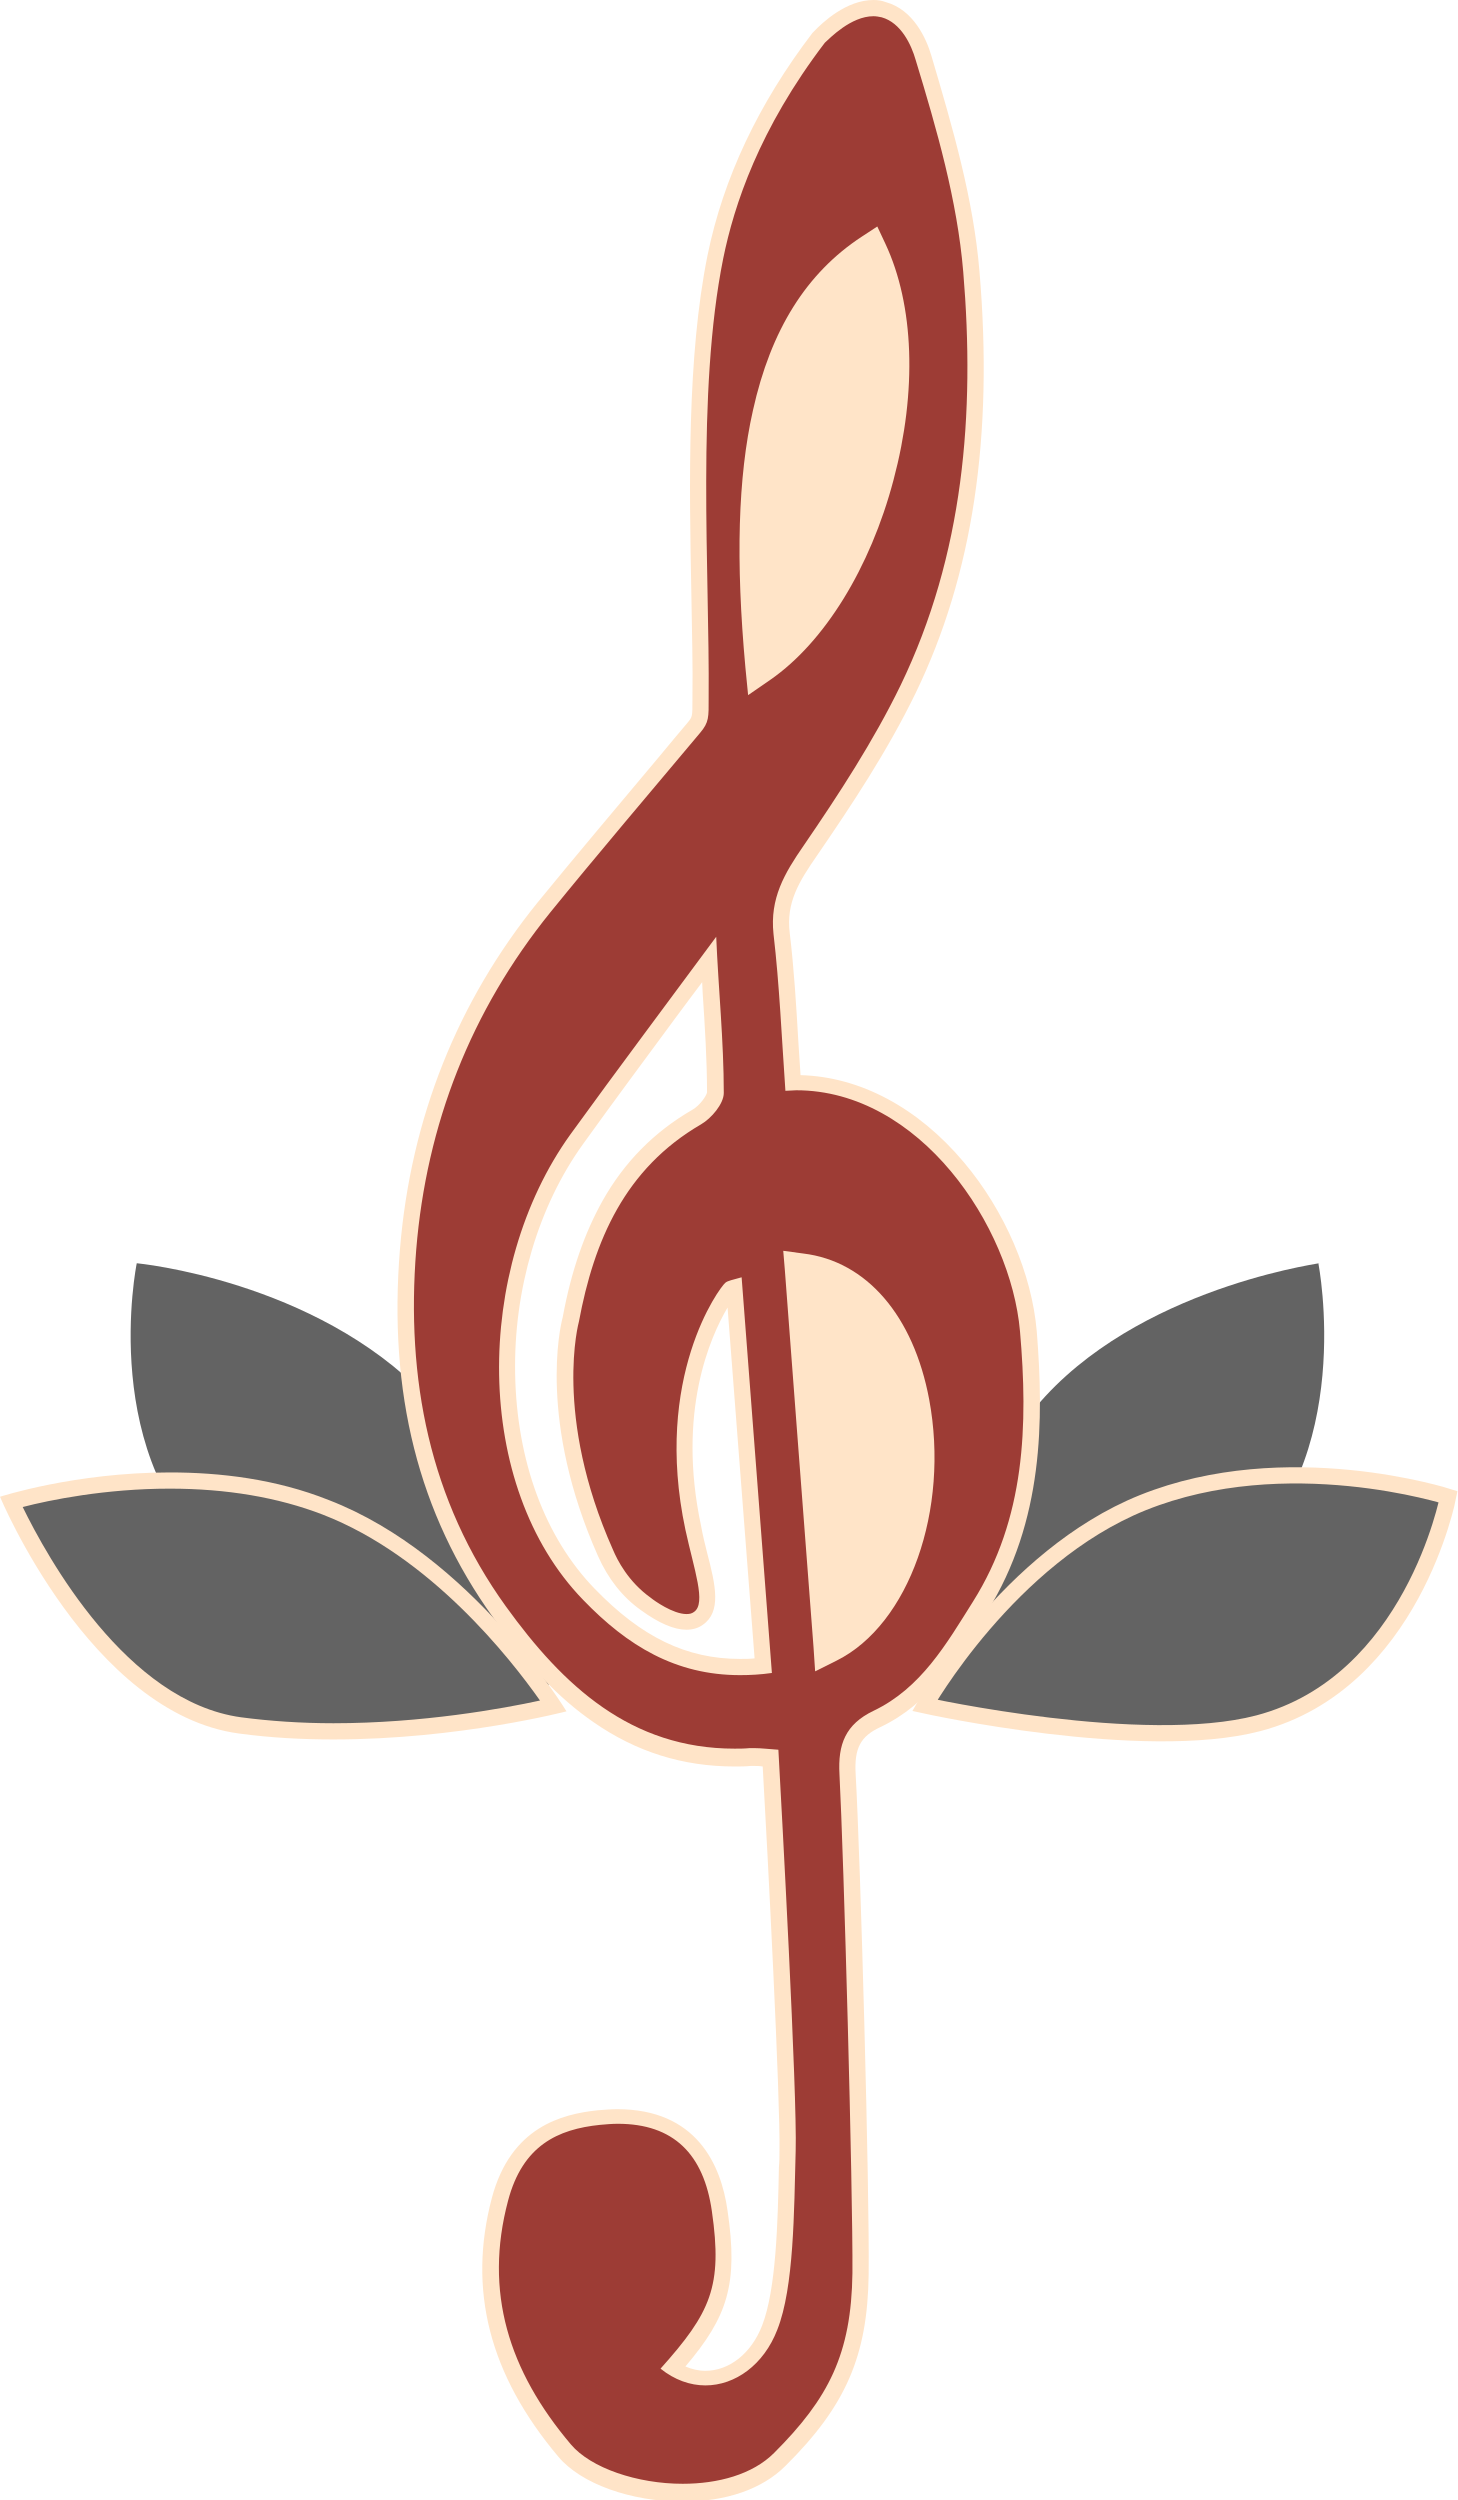
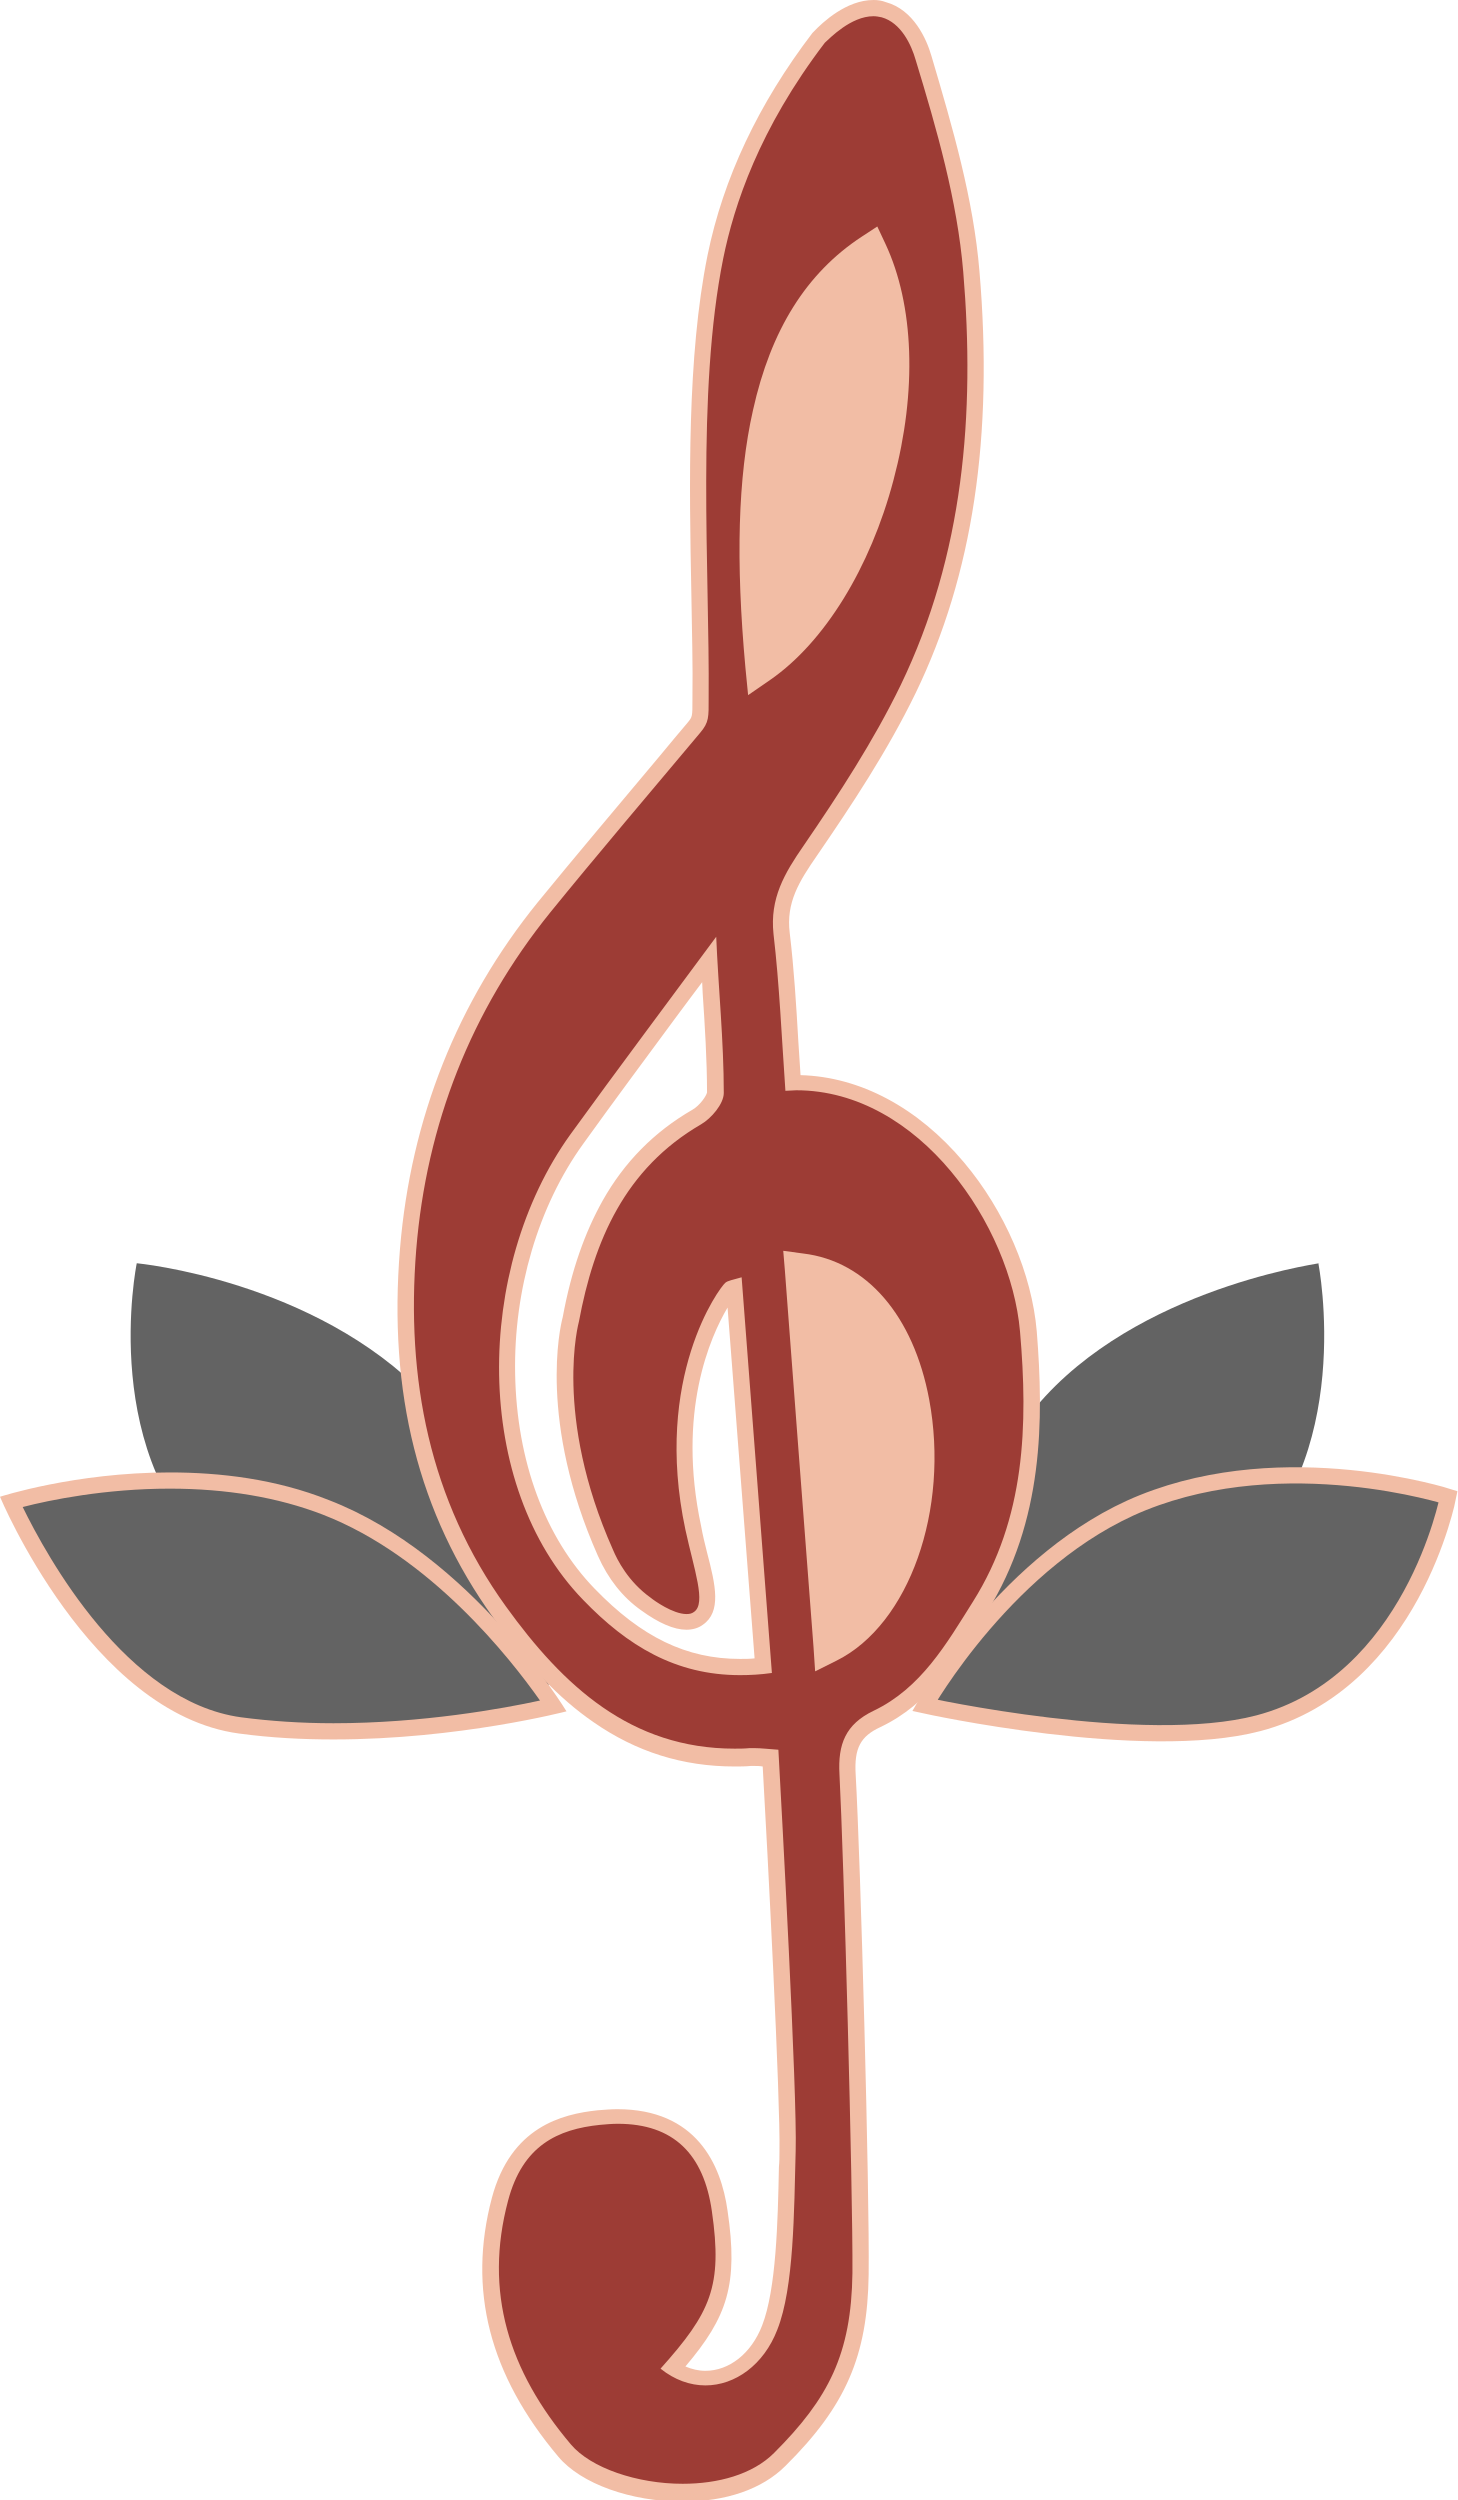
<svg xmlns="http://www.w3.org/2000/svg" version="1.1" id="Layer_1" x="0px" y="0px" viewBox="0 0 269.6 462.5" style="enable-background:new 0 0 269.6 462.5;" xml:space="preserve">
  <style type="text/css">
	.st0{fill:#636363;}
- 	.st1{fill:#636363;stroke:#FFE4C8;stroke-width:3;}
- 	.st2{fill:#FFE4C8;}
+ 	.st1{fill:#636363;stroke:#f2bda5;stroke-width:3;}
+ 	.st2{fill:#f2bda5;}
	.st3{fill:#9D3C35;}
</style>
  <g id="Layer_2_1_">
</g>
  <path class="st0" d="M228.3,289.4c-17.1,14.3-56.8,22.4-56.8,22.4s3.4-33.4,21.9-53.5c19.6-21.2,53.7-24.9,50.5-24.6  C243.9,233.8,251.1,270.3,228.3,289.4z" />
  <path class="st1" d="M232.8,318.8c-21.3,5.6-61.7-3.3-61.7-3.3s15.5-27.5,40.3-37.5c26.6-10.7,56.5-1.1,56.5-1.1  S261.3,311.3,232.8,318.8z" />
  <path class="st0" d="M41.4,289.4c17.7,14.3,60.1,22.4,60.1,22.4s-3.6-33.4-22.7-53.5c-20.6-21.5-53.5-24.6-53.5-24.6  S17.8,270.3,41.4,289.4z" />
  <g>
    <path class="st0" d="M61.7,320.3c-6.1,0-11.9-0.4-17.3-1.1C21,316,5.4,285.1,2.1,277.8c4.1-1.1,15.6-3.9,29.3-3.9   c10.7,0,20.4,1.7,28.9,4.9c22,8.5,37.9,30.4,42.1,36.8C96.8,316.9,80.3,320.3,61.7,320.3L61.7,320.3z" />
    <path class="st2" d="M31.4,275.4c10.5,0,20,1.6,28.3,4.8c19.9,7.7,34.7,26.6,40.2,34.4c-6.9,1.5-21.8,4.2-38.2,4.2   c-6,0-11.8-0.4-17.1-1.1C23.4,314.8,8.7,288,4.2,278.8C9.2,277.5,19.5,275.4,31.4,275.4 M31.4,272.4c-17.6,0-31.4,4.5-31.4,4.5   s16.7,40.1,44.2,43.8c5.9,0.8,11.8,1.1,17.5,1.1c23.2,0,43.1-5.2,43.1-5.2s-17.5-28.9-44-39.1C51,273.6,40.7,272.4,31.4,272.4   L31.4,272.4z" />
  </g>
  <g>
    <g>
      <path class="st3" d="M126.3,461c-9.1,0-17.9-3.1-21.8-7.8c-12.5-14.8-16.4-30-12-46.5c3.2-12.1,11.4-14.4,18.3-15.1    c1.2-0.1,2.3-0.2,3.4-0.2c10.9,0,17.2,5.9,18.9,17.5c2,13.9-0.2,19.3-8.7,29c1.9,1.2,4,1.8,6.1,1.8c5.1,0,9.7-3.6,11.9-9.4    c2.7-6.9,3-19.6,3.2-29.8l0.1-2.7c0.2-10.1-2.4-60-3.1-72.7c-0.2,0-0.4,0-0.6,0c-0.9-0.1-1.7-0.1-2.4-0.1c-0.2,0-0.5,0-0.7,0    c-1,0.1-2,0.1-2.9,0.1c-21.4,0-34.5-14.4-43.5-26.9C79,279.4,73.4,257.4,75.6,231c2-23.8,10.4-45.1,25.1-63.2    c6.2-7.6,15.3-18.4,22.6-27.1l5.1-6.1c1.2-1.5,1.3-2,1.3-5.1v-0.4c0.1-5.9-0.1-12.4-0.2-19.3c-0.4-20.4-0.8-43.6,2.9-62.3    c2.8-14,9.2-27.6,19.1-40.5V6.9l0.1-0.1c1.5-1.6,5.5-5.4,10-5.4c0.7,0,1.3,0.1,1.9,0.2c4.4,1.2,6.5,6.1,7.4,8.9    c4,13.4,7.8,26.4,8.9,39.6c2.6,30.3-1.3,55.6-11.7,77.3c-5.2,10.8-11.7,20.7-18,29.8c-3.5,5-6,9.3-5.3,15.4    c0.8,6.6,1.2,13.2,1.6,20.1c0.2,2.5,0.3,5,0.5,7.5c0.2,0,0.4,0,0.7,0c24.1,0,41.2,26.8,42.9,46c1.4,16,1.4,34.5-8.9,50.9l-1,1.6    c-4.6,7.4-9.5,15.1-18.1,19.2c-4.2,2-5.7,4.8-5.4,10.3c0.8,15.8,2.5,77.2,2.4,92.4c-0.2,14.7-4,23.4-15,34.3    C140.3,458.9,133.9,461,126.3,461z M131.1,177.4c-2.5,3.3-4.9,6.7-7.4,10c-5.6,7.6-11.5,15.4-17.1,23.2    c-17.9,25.1-16.9,64.4,2.3,84.2c9,9.3,17.7,13.5,28,13.5c1.4,0,2.8-0.1,4.3-0.2l-5.4-70c-0.3,0.1-0.6,0.2-0.6,0.2    c-0.1,0.1-12.9,16-6.9,44.3c0.4,1.7,0.8,3.4,1.2,4.9c1.4,5.8,2.5,10-0.2,11.8c-0.6,0.4-1.4,0.6-2.2,0.6c-2.4,0-5.4-1.8-7.5-3.3    c-3.2-2.3-5.7-5.5-7.5-9.5c-10.9-24.6-6.8-41.8-6.4-43.1c3.5-18.6,10.7-30.2,23.3-37.5c1.7-1,3.4-3.3,3.4-4.5    c0-6.1-0.4-12.4-0.8-18.4C131.4,181.6,131.2,179.5,131.1,177.4z M154.7,301.9c10.2-6.9,15.9-25.2,12.7-42.3    c-2.3-12.6-8.9-21.1-17.6-23.1L154.7,301.9z M160.4,48.6c-17.6,13.1-22.9,45.5-19.2,72.4c8.3-6.7,15.4-18.9,19.3-33.2    C164.5,73.2,164.5,58.7,160.4,48.6z" />
      <path class="st2" d="M161.6,3c0.5,0,1,0.1,1.5,0.2c3.6,1,5.5,5.1,6.3,7.9c3.9,12.8,7.7,26,8.8,39.2c2.2,26.2,0.1,52.3-11.6,76.5    c-5,10.3-11.4,20.1-17.9,29.6c-3.6,5.2-6.3,9.8-5.6,16.4c1.1,9.4,1.5,19,2.2,29c0.7,0,1.4-0.1,2-0.1c22.8,0,39.7,25.1,41.4,44.6    c1.5,17.3,1,34.6-8.7,50c-4.9,7.8-9.6,16-18.4,20.2c-5.2,2.5-6.6,6.2-6.3,11.7c0.8,15.4,2.5,76.9,2.4,92.3    c-0.2,15-4.4,23.2-14.5,33.3c-4,4-10.4,5.7-16.9,5.7c-8.4,0-17-2.9-20.7-7.3C94.1,438.6,89.5,424,94,407.1    c2.7-10.2,9.2-13.2,17-14c1.1-0.1,2.2-0.2,3.3-0.2c10.3,0,15.9,5.6,17.4,16.2c2,13.9-0.2,18.7-9.5,29.1c2.6,2.1,5.5,3.1,8.3,3.1    c5.5,0,10.8-3.8,13.3-10.3c3.1-7.8,3.1-22,3.4-33.1c0.3-10.4-2.6-63.4-3.2-74.2c-1.7-0.1-3.1-0.3-4.5-0.3c-0.3,0-0.5,0-0.8,0    c-1,0.1-1.9,0.1-2.8,0.1c-19.2,0-31.7-11.6-42.3-26.3c-14.2-19.7-18.5-42.2-16.6-66c1.9-23.2,10.1-44.2,24.8-62.4    c7.7-9.5,19.8-23.8,27.7-33.2c1.7-2,1.6-2.9,1.6-6.5c0.2-23.2-2.3-56.5,2.7-81.3c2-9.8,6.6-23.9,18.8-39.9    C153.5,7.1,157.4,3,161.6,3 M140.1,123.7c19.9-13.7,31.5-55,21-77.4C141,59.5,135.5,95.4,140.1,123.7 M136.9,309.9    c1.9,0,3.8-0.1,5.9-0.4c-1.9-24.6-3.7-48.7-5.6-73.2c-1.7,0.5-2.5,0.6-3,1c-1.1,0.9-13.4,17.5-7.4,45.7c1.6,7.4,3.9,13.6,1.6,15.2    c-0.4,0.3-0.8,0.4-1.4,0.4c-2.5,0-6-2.5-6.6-3c-4.2-3-6.2-7-7-8.9c-11.1-24.9-6.3-42.2-6.3-42.2c2.8-15,8.5-28.3,22.6-36.5    c1.9-1.1,4.2-3.8,4.2-5.8c0-9.6-1-19.3-1.4-28.9c-9,12.2-18.1,24.3-27,36.6c-17.8,24.8-18.1,65,2.4,86.1    C116.1,304.5,125,309.9,136.9,309.9 M153.4,304.4c12.3-6.2,18.9-26.4,15.5-45c-2.6-14-10.2-23.3-20.7-24.6    C149.9,258,151.6,281,153.4,304.4 M161.6,0L161.6,0c-5,0-9.4,4.1-11.1,5.9L150.4,6l-0.1,0.1c-10,13.1-16.5,26.9-19.4,41.1    c-3.8,18.8-3.4,42.1-3,62.6c0.1,6.9,0.3,13.4,0.2,19.3v0.4c0,3.1,0,3.1-0.9,4.2c-1.6,1.9-3.3,3.9-5.1,6.1    c-7.3,8.7-16.4,19.5-22.6,27.1C84.6,185.3,76,206.9,74,231c-2.2,26.7,3.4,49,17.2,68.2c6.3,8.8,12.2,15,18.6,19.4    c7.9,5.5,16.5,8.2,26.1,8.2c1,0,2,0,3-0.1c0.2,0,0.4,0,0.6,0c0.5,0,1,0,1.6,0.1c0.9,15.7,3.3,61.9,3.1,71.3c0,0.9,0,1.8-0.1,2.8    c-0.2,10.1-0.5,22.6-3.1,29.3c-2,5.2-6.1,8.4-10.5,8.4c-1.3,0-2.5-0.3-3.7-0.8c7.8-9.2,9.8-15.2,7.8-28.8    c-1.2-8.6-5.8-18.8-20.4-18.8c-1.1,0-2.3,0.1-3.6,0.2c-6.7,0.7-16.1,3.1-19.6,16.2c-4.5,17-0.5,32.7,12.3,47.9    c4.2,5,13.4,8.3,23,8.3c8,0,14.7-2.3,19-6.6c11.2-11.1,15.2-20.4,15.4-35.4c0.2-15.1-1.5-76.7-2.4-92.5c-0.3-4.9,0.9-7.1,4.6-8.8    c9-4.3,13.9-12.2,18.7-19.8c0.3-0.5,0.6-1,1-1.5c10.5-16.8,10.5-35.6,9.2-51.9c-0.9-10.6-5.9-22.3-13.5-31.3    c-8.5-10.1-19.2-15.8-30.2-16.1c-0.1-2-0.3-4.1-0.4-6.1c-0.4-6.9-0.8-13.5-1.6-20.2c-0.7-5.6,1.7-9.5,5.1-14.4    c6.3-9.2,12.9-19.1,18.2-30c10.6-21.9,14.4-47.5,11.8-78c-1.1-13.3-4.9-26.4-8.9-39.9c-0.9-3.1-3.3-8.5-8.4-9.9    C163.1,0.1,162.4,0,161.6,0L161.6,0z M142.3,118c-1.4-12.8-0.8-26.4,1.9-38c2.2-9.3,6.6-21.4,15.5-29    C166.3,70.8,157.7,103.4,142.3,118L142.3,118z M136.9,306.9c-9.9,0-18.2-4-26.9-13c-9.2-9.5-14.4-23.6-14.7-39.7    c-0.3-15.6,4.3-31.1,12.6-42.6c5.6-7.8,11.4-15.6,17-23.2c1.6-2.2,3.3-4.4,5-6.7c0,0.7,0.1,1.4,0.1,2.1c0.4,6,0.8,12.3,0.8,18.3    c-0.1,0.6-1.3,2.4-2.7,3.2c-7.1,4.1-12.6,9.7-16.6,16.8c-3.3,5.9-5.8,12.9-7.4,21.6c-0.5,1.8-4.5,19.3,6.5,44.1    c1.9,4.3,4.6,7.7,8,10.1c3.3,2.4,6.1,3.6,8.4,3.6c1.1,0,2.2-0.3,3-0.9c3.5-2.4,2.4-7.3,0.8-13.4c-0.4-1.6-0.8-3.2-1.1-4.9    c-4.5-21.1,1.7-35,4.9-40.4l5,64.9C138.7,306.9,137.8,306.9,136.9,306.9L136.9,306.9z M156,299l-3.9-52.4l-0.6-7.9    c7.1,2.6,12.4,10.3,14.5,21.3C168.8,275.2,164.4,291.4,156,299L156,299z" />
    </g>
    <g>
      <path class="st2" d="M139.4,123.3c-3.8-41.5,2.8-66.4,20.9-78.2l1.4-1l0.7,1.6c5.1,10.8,5.6,26.7,1.4,42.7    c-4.2,15.9-12.5,29.4-22.1,36l-2.1,1.5L139.4,123.3z" />
      <path class="st2" d="M161,46.3c10.5,22.4-0.3,63.1-20.2,76.9C137.6,88.1,141,59.5,161,46.3 M162.3,41.9l-2.9,1.9    c-10.2,6.7-16.8,17.2-20.1,32.1c-2.8,12.4-3.2,27.9-1.4,47.6l0.5,5.1l4.2-2.9c9.9-6.9,18.4-20.6,22.7-36.9    c4.4-16.5,3.8-32.4-1.5-43.7L162.3,41.9L162.3,41.9z" />
    </g>
    <g>
      <path class="st2" d="M146.5,233.1l1.8,0.2c11,1.3,19.3,10.9,22,25.8c3.7,19.7-3.5,40.2-16.3,46.7l-2,1L146.5,233.1z" />
      <path class="st2" d="M148.2,234.8c10.5,1.2,18.1,10.6,20.7,24.6c3.5,18.7-3.2,38.9-15.5,45C151.6,281,149.9,258,148.2,234.8     M144.9,231.4l0.3,3.6l2.4,31.7l2.9,38l0.3,4.5l4-2c13.4-6.7,20.9-27.9,17.1-48.3c-2.9-15.5-11.6-25.6-23.3-27L144.9,231.4    L144.9,231.4z" />
    </g>
  </g>
</svg>
